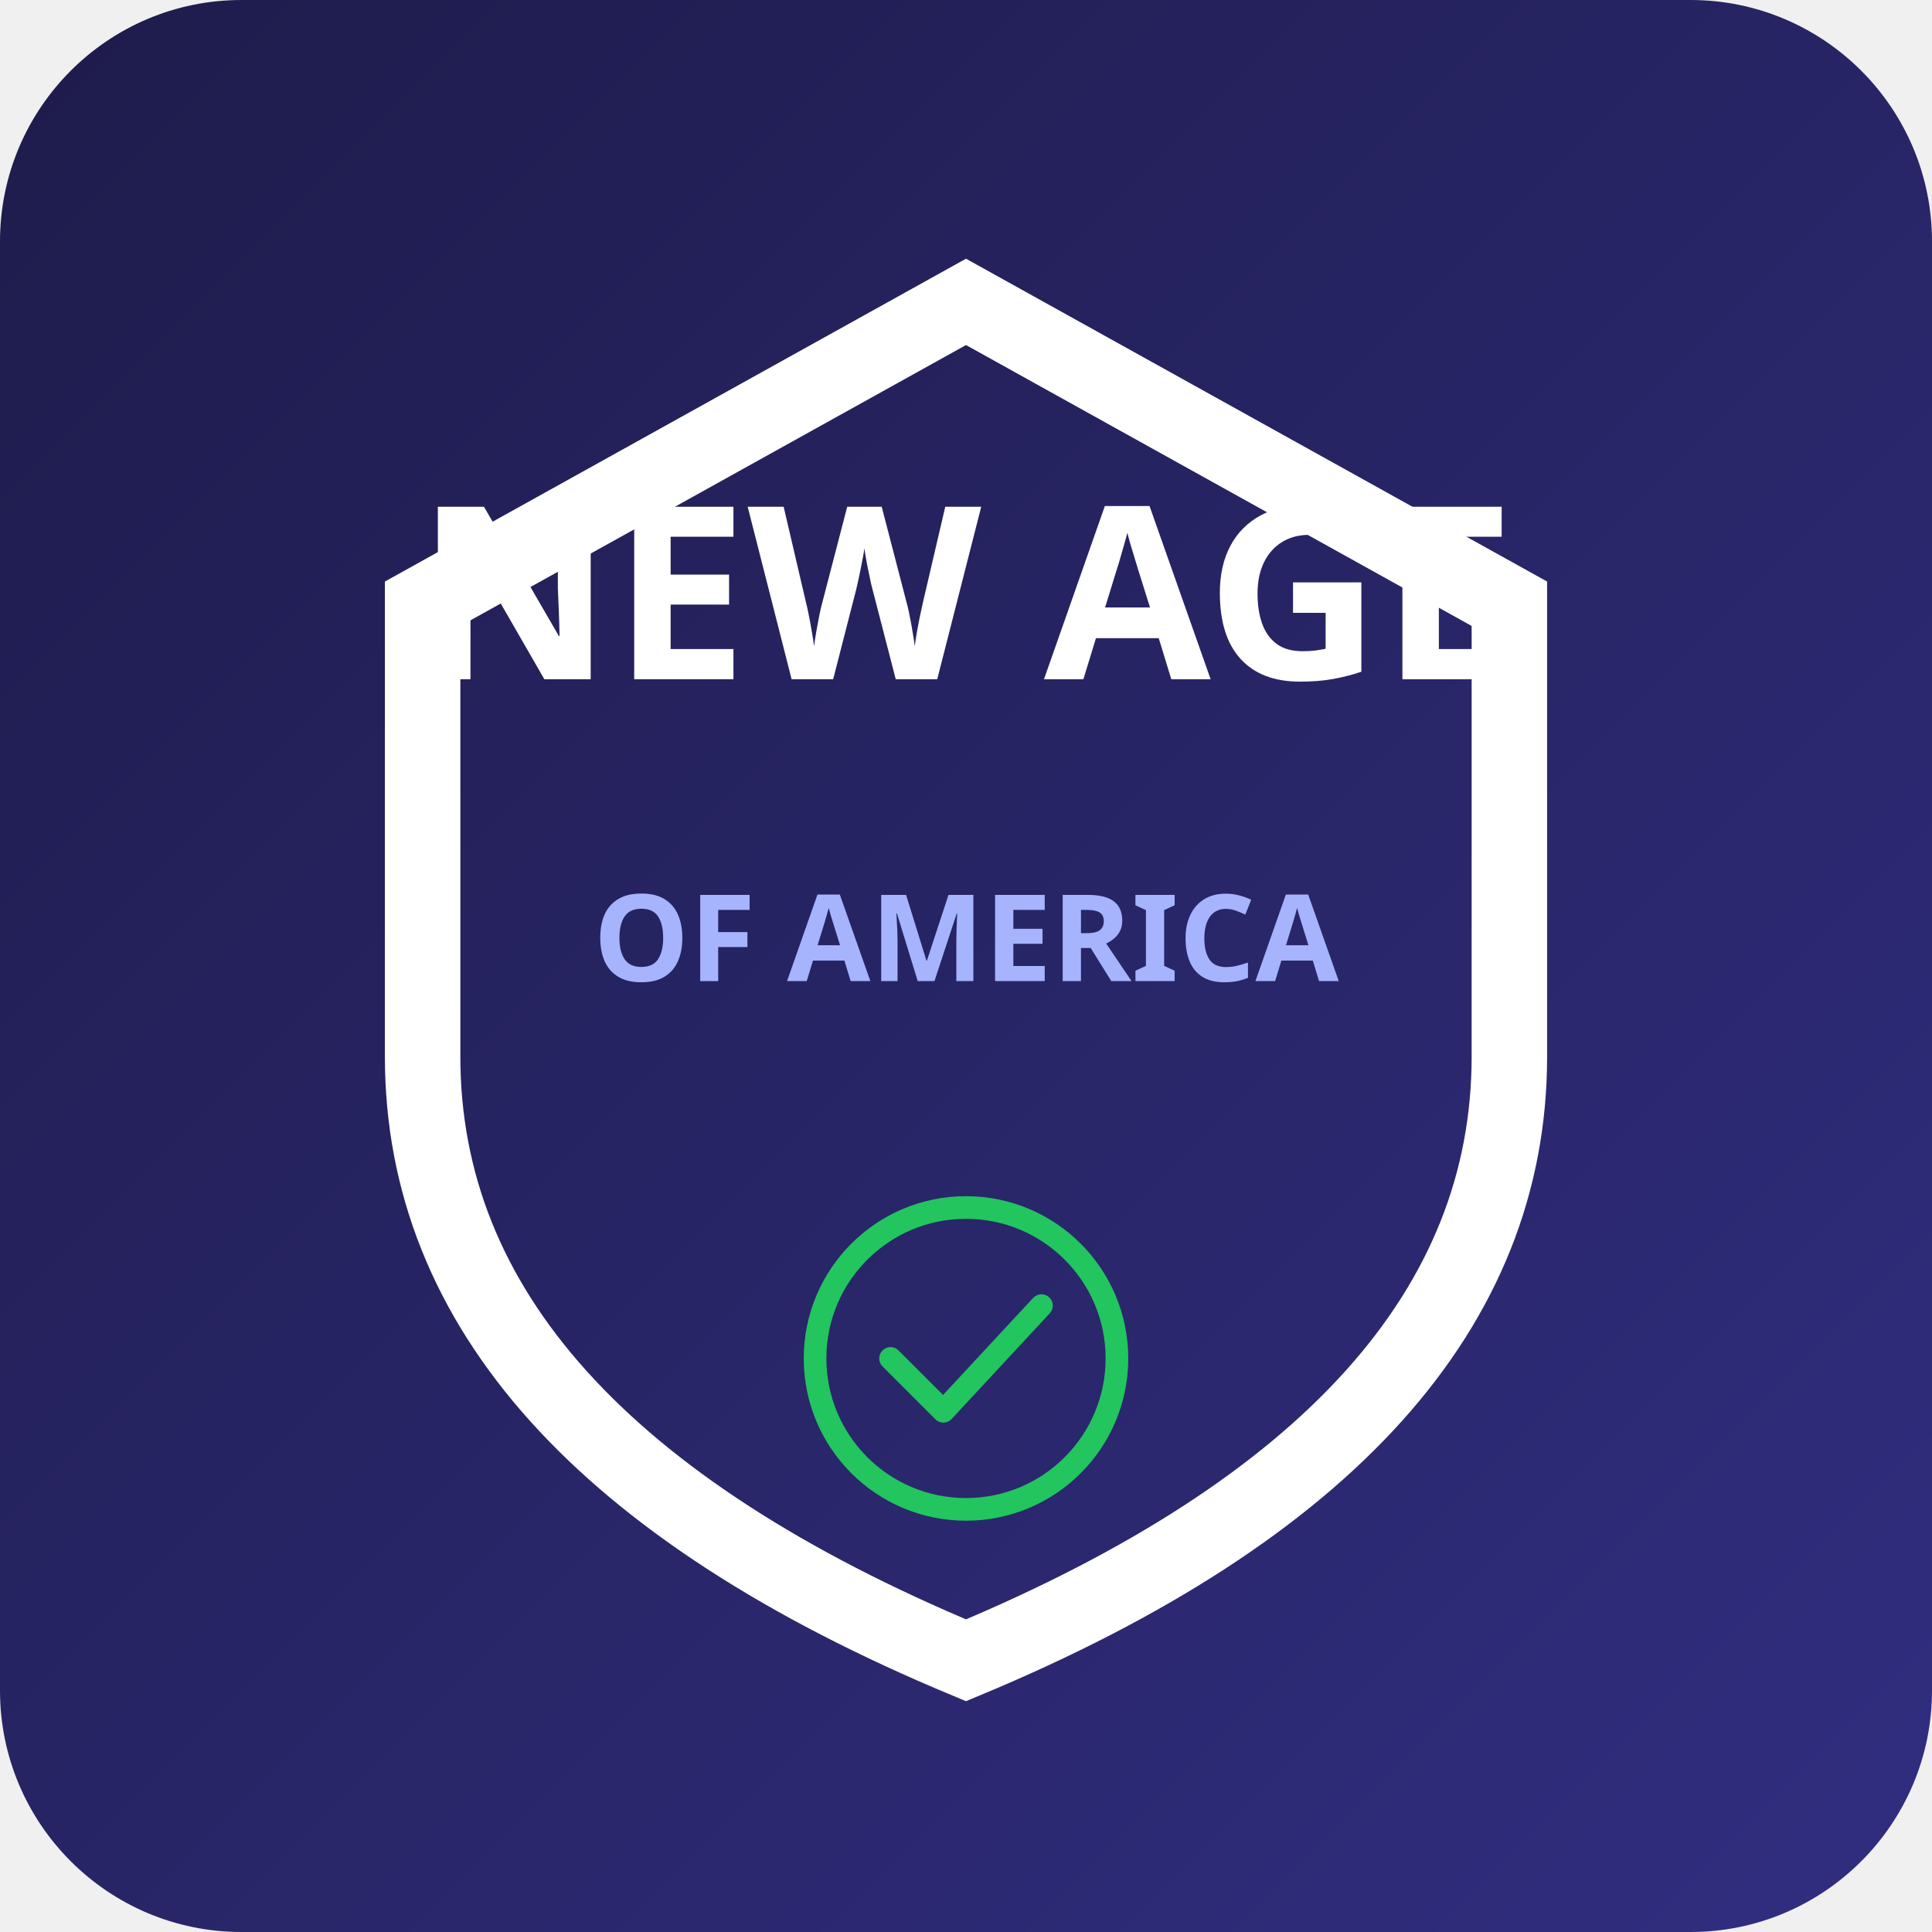
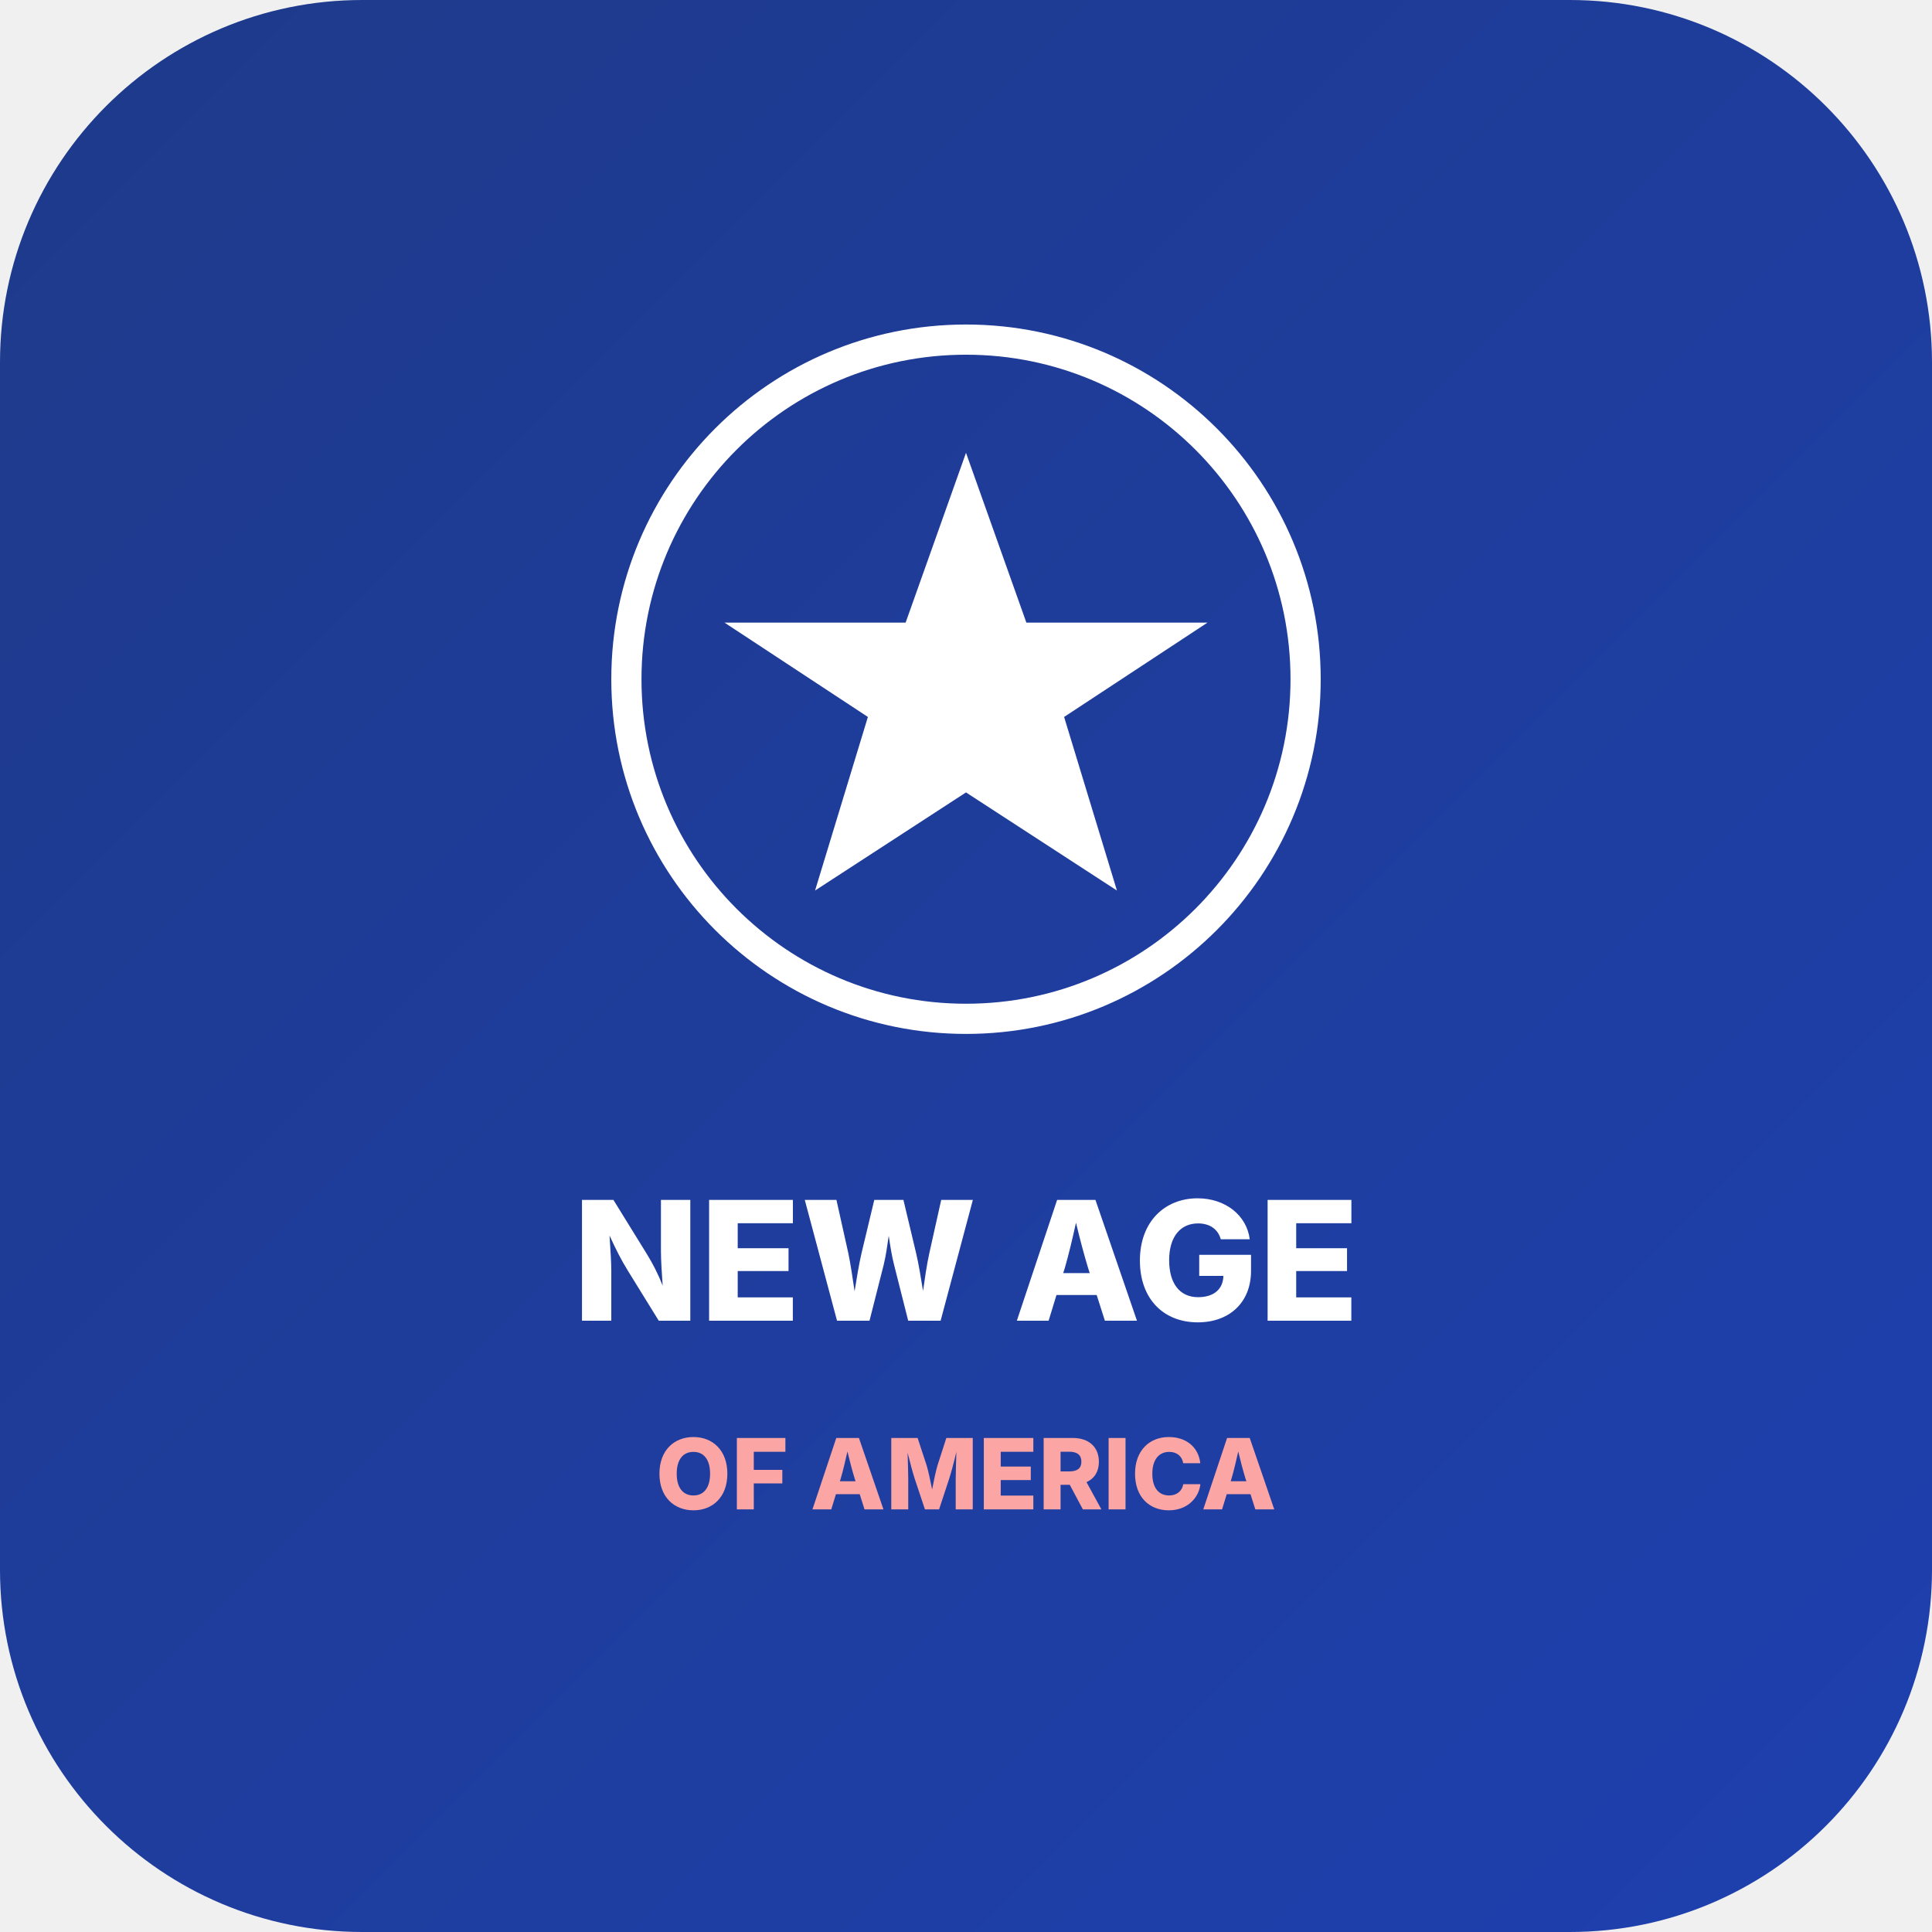
<svg xmlns="http://www.w3.org/2000/svg" viewBox="0 0 512 512">
  <defs>
    <linearGradient id="bg" x1="0%" y1="0%" x2="100%" y2="100%">
-       <stop offset="0%" style="stop-color:#1e1b4b" />
-       <stop offset="100%" style="stop-color:#312e81" />
+       <stop offset="0%" style="stop-color:#1e3a8a" />
+       <stop offset="100%" style="stop-color:#1e40af" />
    </linearGradient>
  </defs>
-   <rect width="512" height="512" rx="64" fill="url(#bg)" />
-   <path d="M256 80 L400 160 L400 280 Q400 380 256 440 Q112 380 112 280 L112 160 Z" fill="none" stroke="white" stroke-width="20" />
-   <text x="256" y="180" text-anchor="middle" font-family="system-ui" font-weight="800" font-size="64" fill="white">NEW AGE</text>
-   <text x="256" y="260" text-anchor="middle" font-family="system-ui" font-weight="800" font-size="32" fill="#a5b4fc">OF AMERICA</text>
-   <circle cx="256" cy="360" r="40" fill="none" stroke="#22c55e" stroke-width="6" />
-   <path d="M236 360 L250 374 L276 346" fill="none" stroke="#22c55e" stroke-width="6" stroke-linecap="round" stroke-linejoin="round" />
+   <rect width="512" height="512" rx="96" fill="url(#bg)" />
+   <circle cx="256" cy="180" r="90" fill="none" stroke="white" stroke-width="8" />
+   <polygon points="256,120 272,165 320,165 282,190 296,236 256,210 216,236 230,190 192,165 240,165" fill="white" />
+   <text x="256" y="350" text-anchor="middle" font-family="Inter,system-ui,sans-serif" font-weight="800" font-size="44" fill="white">NEW AGE</text>
+   <text x="256" y="400" text-anchor="middle" font-family="Inter,system-ui,sans-serif" font-weight="800" font-size="26" fill="#fca5a5">OF AMERICA</text>
</svg>
